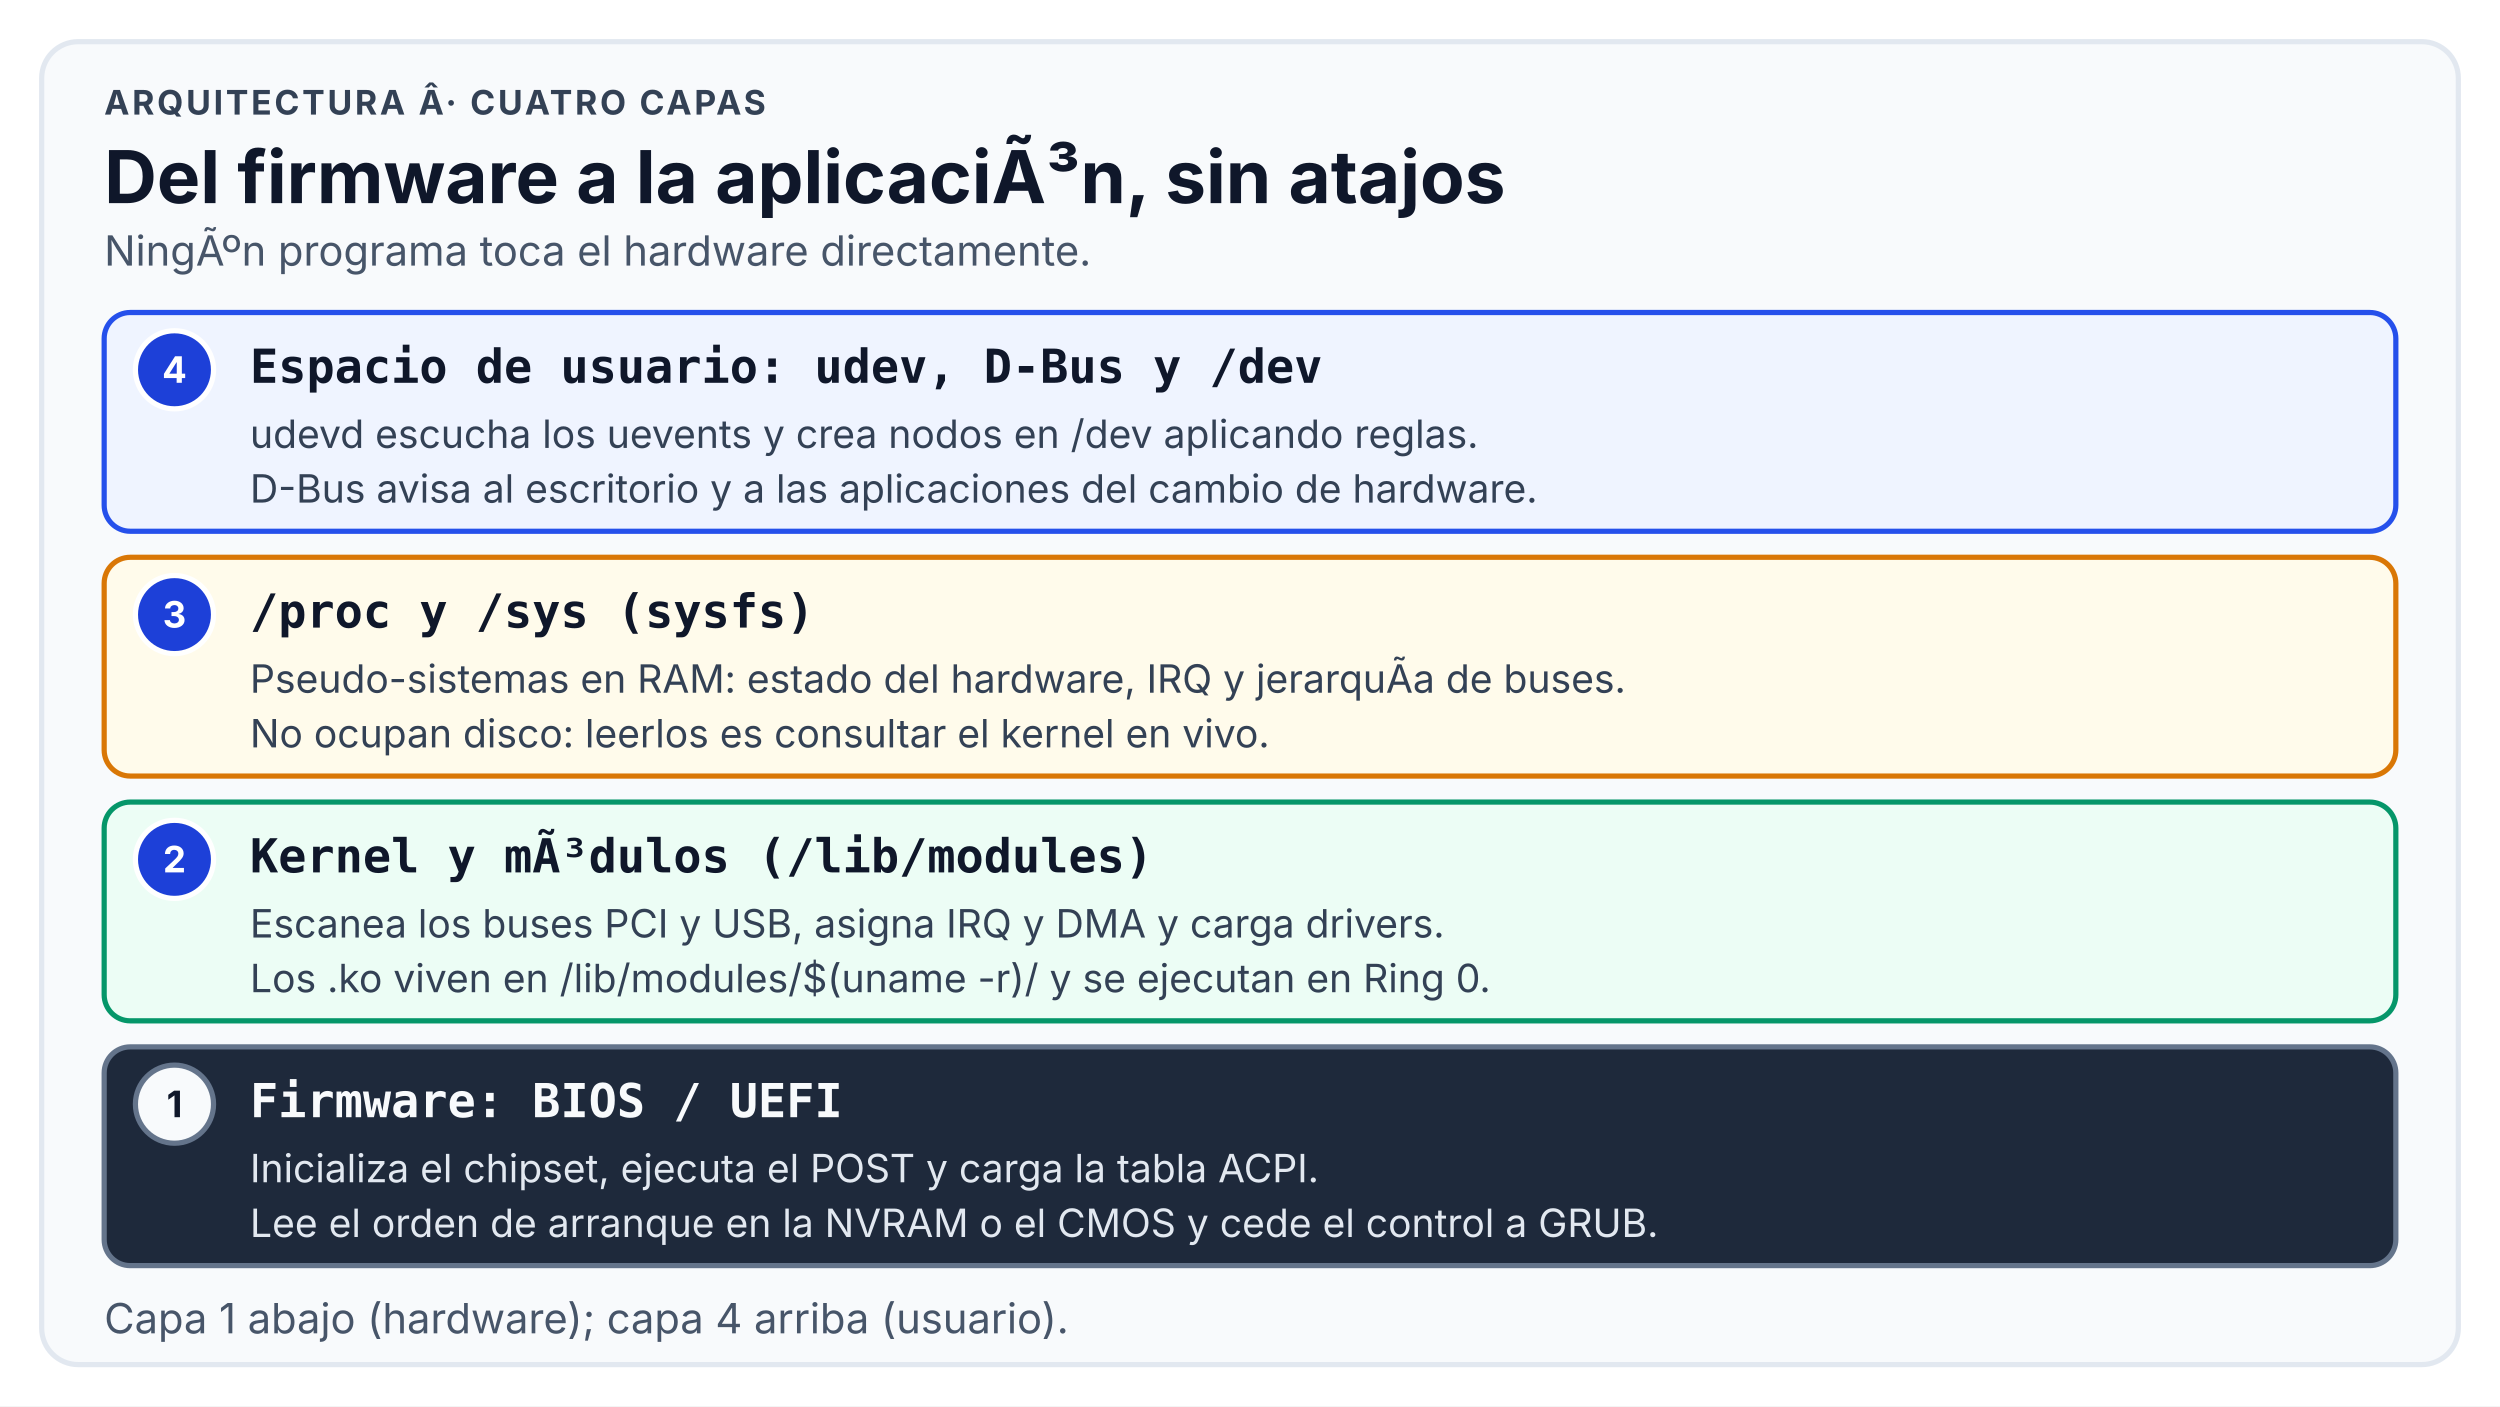
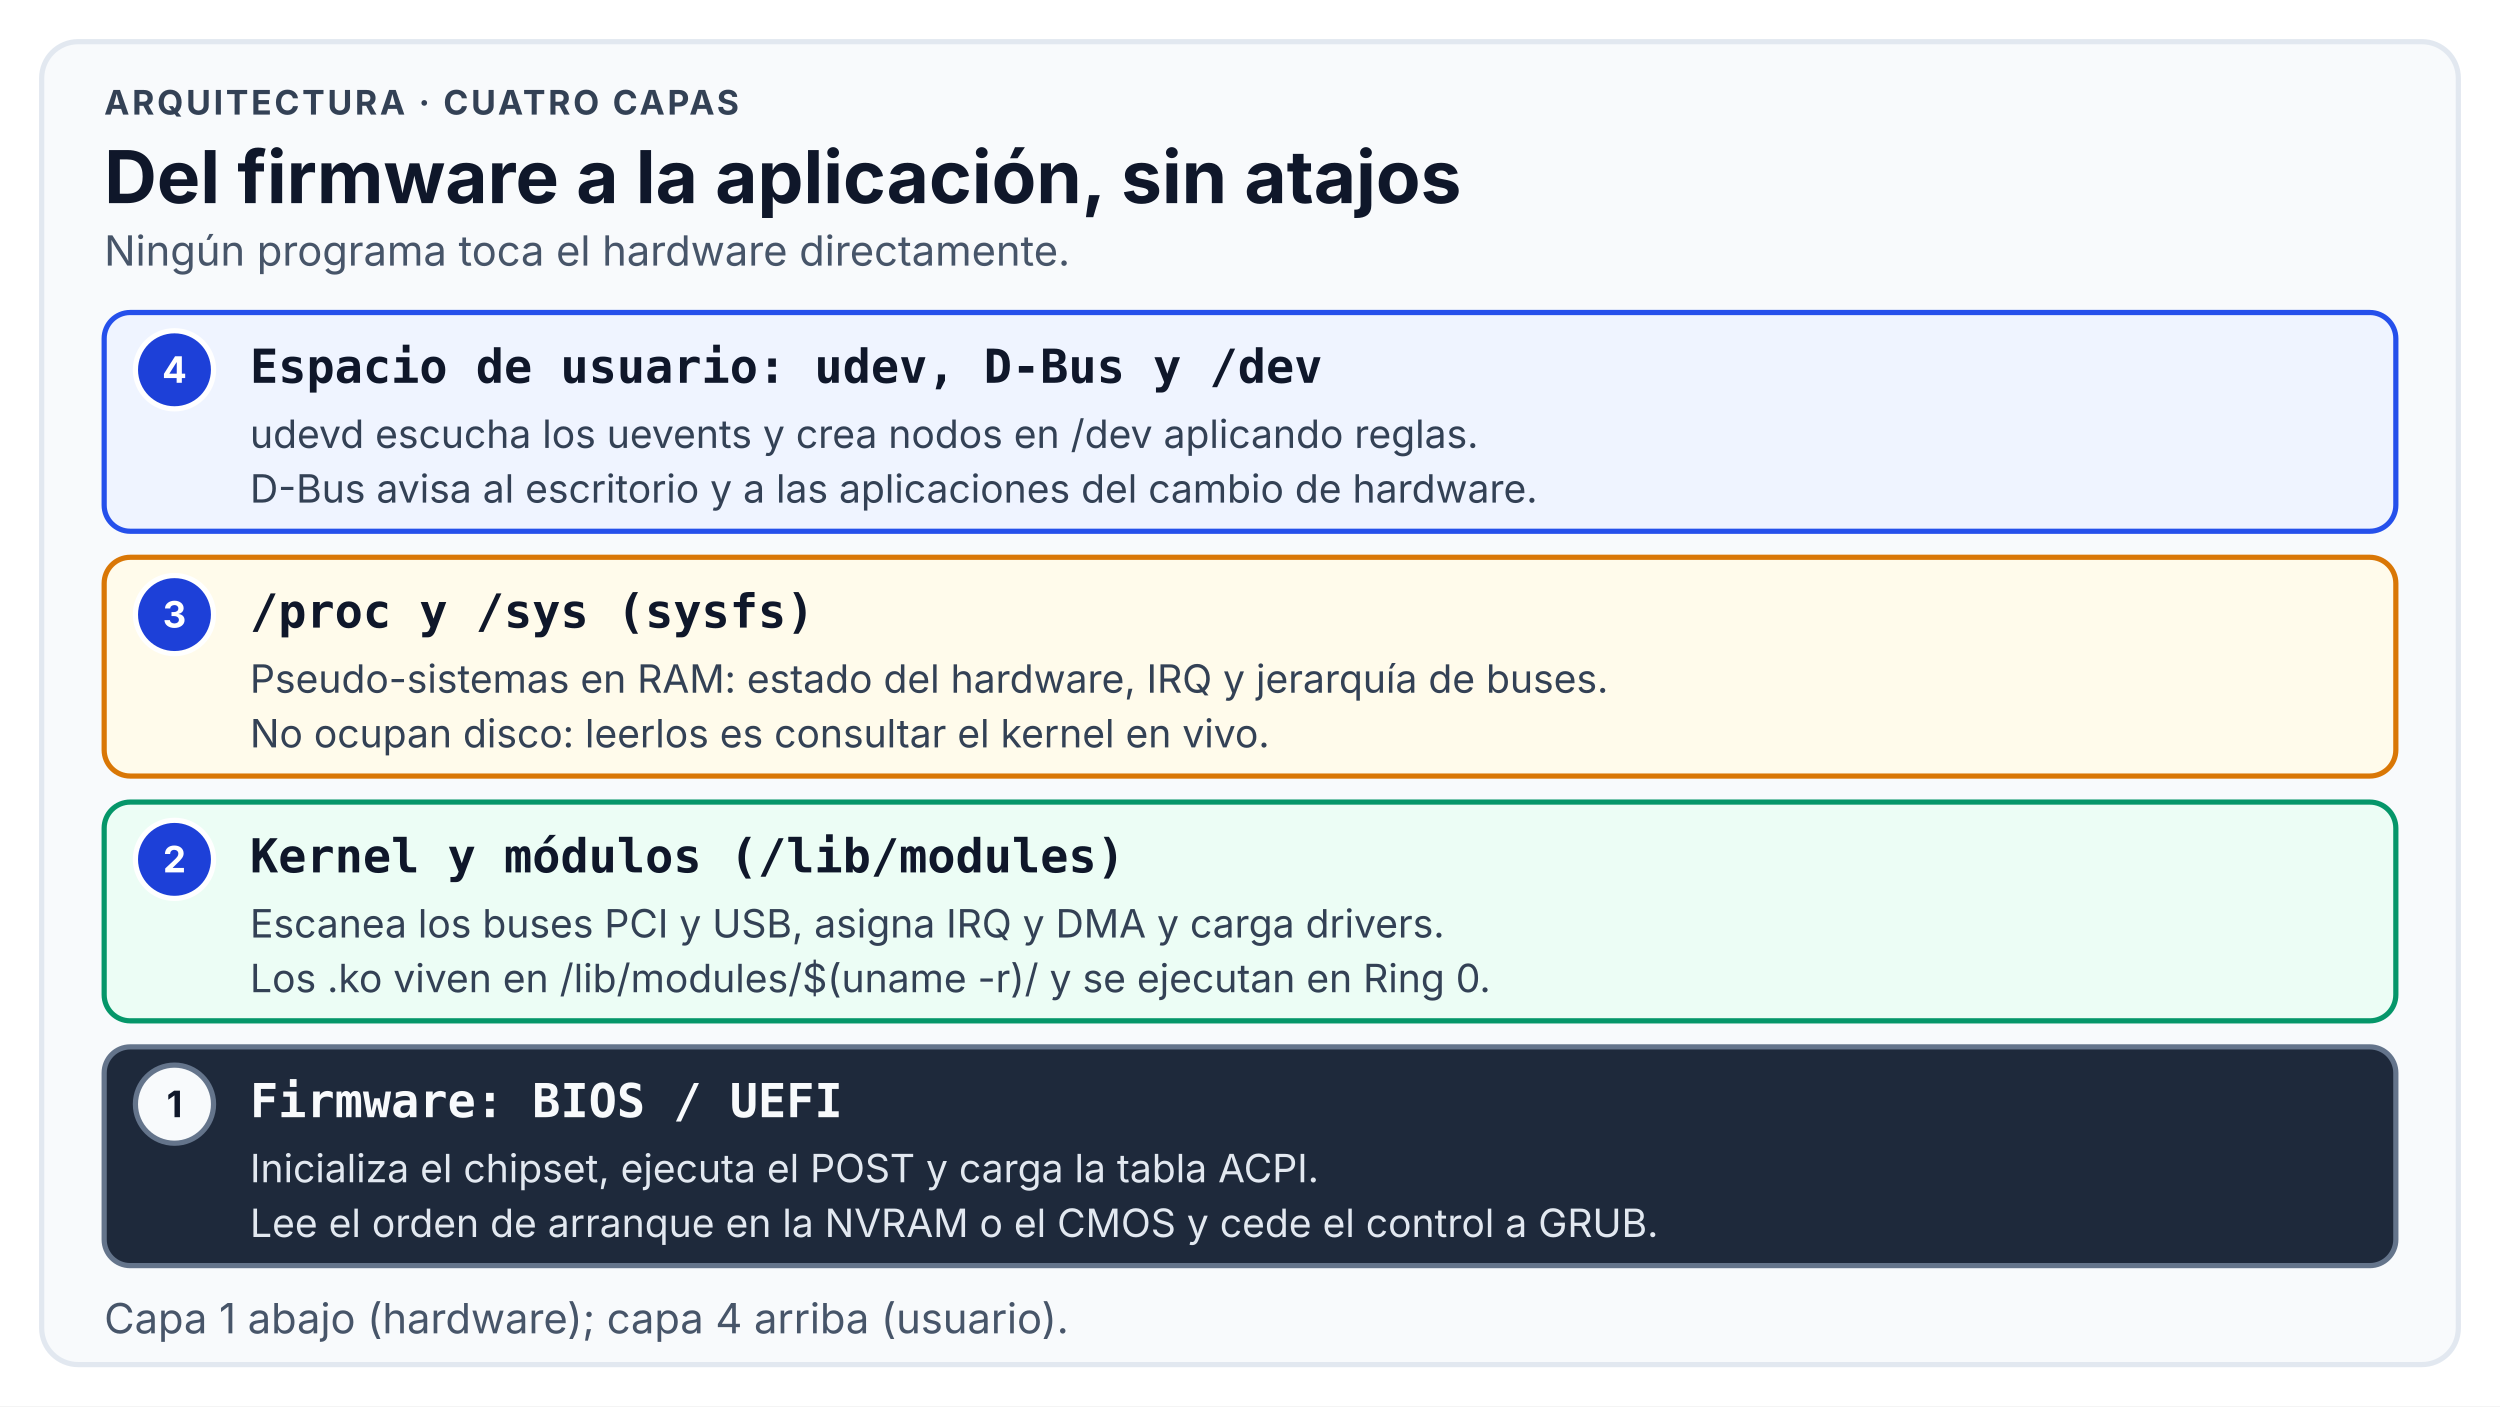
<svg xmlns="http://www.w3.org/2000/svg" viewBox="0 0 960 540" width="960" height="540" preserveAspectRatio="xMidYMid meet" role="img" aria-labelledby="capas-title capas-desc">
  <defs>
    <style>
      .canvas { fill: #FFFFFF; }
      .frame { fill: #F8FAFC; stroke: #E2E8F0; stroke-width: 2; }
      .eyebrow { font-family: 'Inter', -apple-system, BlinkMacSystemFont, 'Segoe UI', sans-serif; font-size: 13px; font-weight: 700; fill: #334155; letter-spacing: 0.08em; }
      .title { font-family: 'Inter', -apple-system, BlinkMacSystemFont, 'Segoe UI', sans-serif; font-size: 28px; font-weight: 700; fill: #0F172A; }
      .subtitle { font-family: 'Inter', -apple-system, BlinkMacSystemFont, 'Segoe UI', sans-serif; font-size: 16px; font-weight: 400; fill: #475569; }
      .node-cmd { fill: #EFF4FF; stroke: #2550EB; stroke-width: 2; }
      .node-iface { fill: #FFFBEB; stroke: #D97706; stroke-width: 2; }
      .node-kernel { fill: #ECFDF5; stroke: #059669; stroke-width: 2; }
      .node-hw { fill: #1E293B; stroke: #64748B; stroke-width: 2; }
      .layer-name { font-family: 'JetBrains Mono', Consolas, monospace; font-size: 18px; font-weight: 700; fill: #0F172A; }
      .layer-name-hw { font-family: 'JetBrains Mono', Consolas, monospace; font-size: 18px; font-weight: 700; fill: #F8FAFC; }
      .layer-detail { font-family: 'Inter', -apple-system, BlinkMacSystemFont, 'Segoe UI', sans-serif; font-size: 15px; font-weight: 400; fill: #334155; }
      .layer-detail-hw { font-family: 'Inter', -apple-system, BlinkMacSystemFont, 'Segoe UI', sans-serif; font-size: 15px; font-weight: 400; fill: #E2E8F0; }
      .badge { fill: #1D40D8; stroke: #FFFFFF; stroke-width: 2; }
      .badge-hw { fill: #F8FAFC; stroke: #64748B; stroke-width: 2; }
      .badge-num { font-family: 'Inter', -apple-system, BlinkMacSystemFont, 'Segoe UI', sans-serif; font-size: 14px; font-weight: 700; fill: #FFFFFF; text-anchor: middle; }
      .badge-num-dark { font-family: 'Inter', -apple-system, BlinkMacSystemFont, 'Segoe UI', sans-serif; font-size: 14px; font-weight: 700; fill: #0F172A; text-anchor: middle; }
    </style>
  </defs>
  <g id="diagram-background">
    <rect class="canvas" x="0" y="0" width="960" height="540" />
    <rect class="frame" x="16" y="16" width="928" height="508" rx="14" />
-     <text class="eyebrow" x="40" y="44">ARQUITECTURA Â· CUATRO CAPAS</text>
-     <text class="title" x="40" y="78">Del firmware a la aplicaciÃ³n, sin atajos</text>
-     <text class="subtitle" x="40" y="102">NingÃºn programa toca el hardware directamente.</text>
+     <text class="eyebrow" x="40" y="44">ARQUITECTURA · CUATRO CAPAS</text>
+     <text class="title" x="40" y="78">Del firmware a la aplicación, sin atajos</text>
+     <text class="subtitle" x="40" y="102">Ningún programa toca el hardware directamente.</text>
  </g>
  <g id="diagram-nodes">
    <g id="node-capa-4">
      <rect class="node-cmd" x="40" y="120" width="880" height="84" rx="10" />
      <text class="layer-name" x="96" y="147">Espacio de usuario: udev, D-Bus y /dev</text>
      <text class="layer-detail" x="96" y="172">udevd escucha los uevents y crea nodos en /dev aplicando reglas.</text>
      <text class="layer-detail" x="96" y="193">D-Bus avisa al escritorio y a las aplicaciones del cambio de hardware.</text>
    </g>
    <g id="node-capa-3">
      <rect class="node-iface" x="40" y="214" width="880" height="84" rx="10" />
      <text class="layer-name" x="96" y="241">/proc y /sys (sysfs)</text>
-       <text class="layer-detail" x="96" y="266">Pseudo-sistemas en RAM: estado del hardware, IRQ y jerarquÃ­a de buses.</text>
+       <text class="layer-detail" x="96" y="266">Pseudo-sistemas en RAM: estado del hardware, IRQ y jerarquía de buses.</text>
      <text class="layer-detail" x="96" y="287">No ocupan disco: leerlos es consultar el kernel en vivo.</text>
    </g>
    <g id="node-capa-2">
      <rect class="node-kernel" x="40" y="308" width="880" height="84" rx="10" />
-       <text class="layer-name" x="96" y="335">Kernel y mÃ³dulos (/lib/modules)</text>
+       <text class="layer-name" x="96" y="335">Kernel y módulos (/lib/modules)</text>
      <text class="layer-detail" x="96" y="360">Escanea los buses PCI y USB, asigna IRQ y DMA y carga drivers.</text>
      <text class="layer-detail" x="96" y="381">Los .ko viven en /lib/modules/$(uname -r)/ y se ejecutan en Ring 0.</text>
    </g>
    <g id="node-capa-1">
      <rect class="node-hw" x="40" y="402" width="880" height="84" rx="10" />
      <text class="layer-name-hw" x="96" y="429">Firmware: BIOS / UEFI</text>
      <text class="layer-detail-hw" x="96" y="454">Inicializa el chipset, ejecuta el POST y carga la tabla ACPI.</text>
      <text class="layer-detail-hw" x="96" y="475">Lee el orden de arranque en la NVRAM o el CMOS y cede el control a GRUB.</text>
    </g>
  </g>
  <g id="diagram-labels">
    <circle class="badge" cx="67" cy="142" r="15" />
    <text class="badge-num" x="67" y="147">4</text>
    <circle class="badge" cx="67" cy="236" r="15" />
    <text class="badge-num" x="67" y="241">3</text>
    <circle class="badge" cx="67" cy="330" r="15" />
    <text class="badge-num" x="67" y="335">2</text>
    <circle class="badge-hw" cx="67" cy="424" r="15" />
    <text class="badge-num-dark" x="67" y="429">1</text>
    <text class="subtitle" x="40" y="512">Capa 1 abajo (hardware); capa 4 arriba (usuario).</text>
  </g>
</svg>
